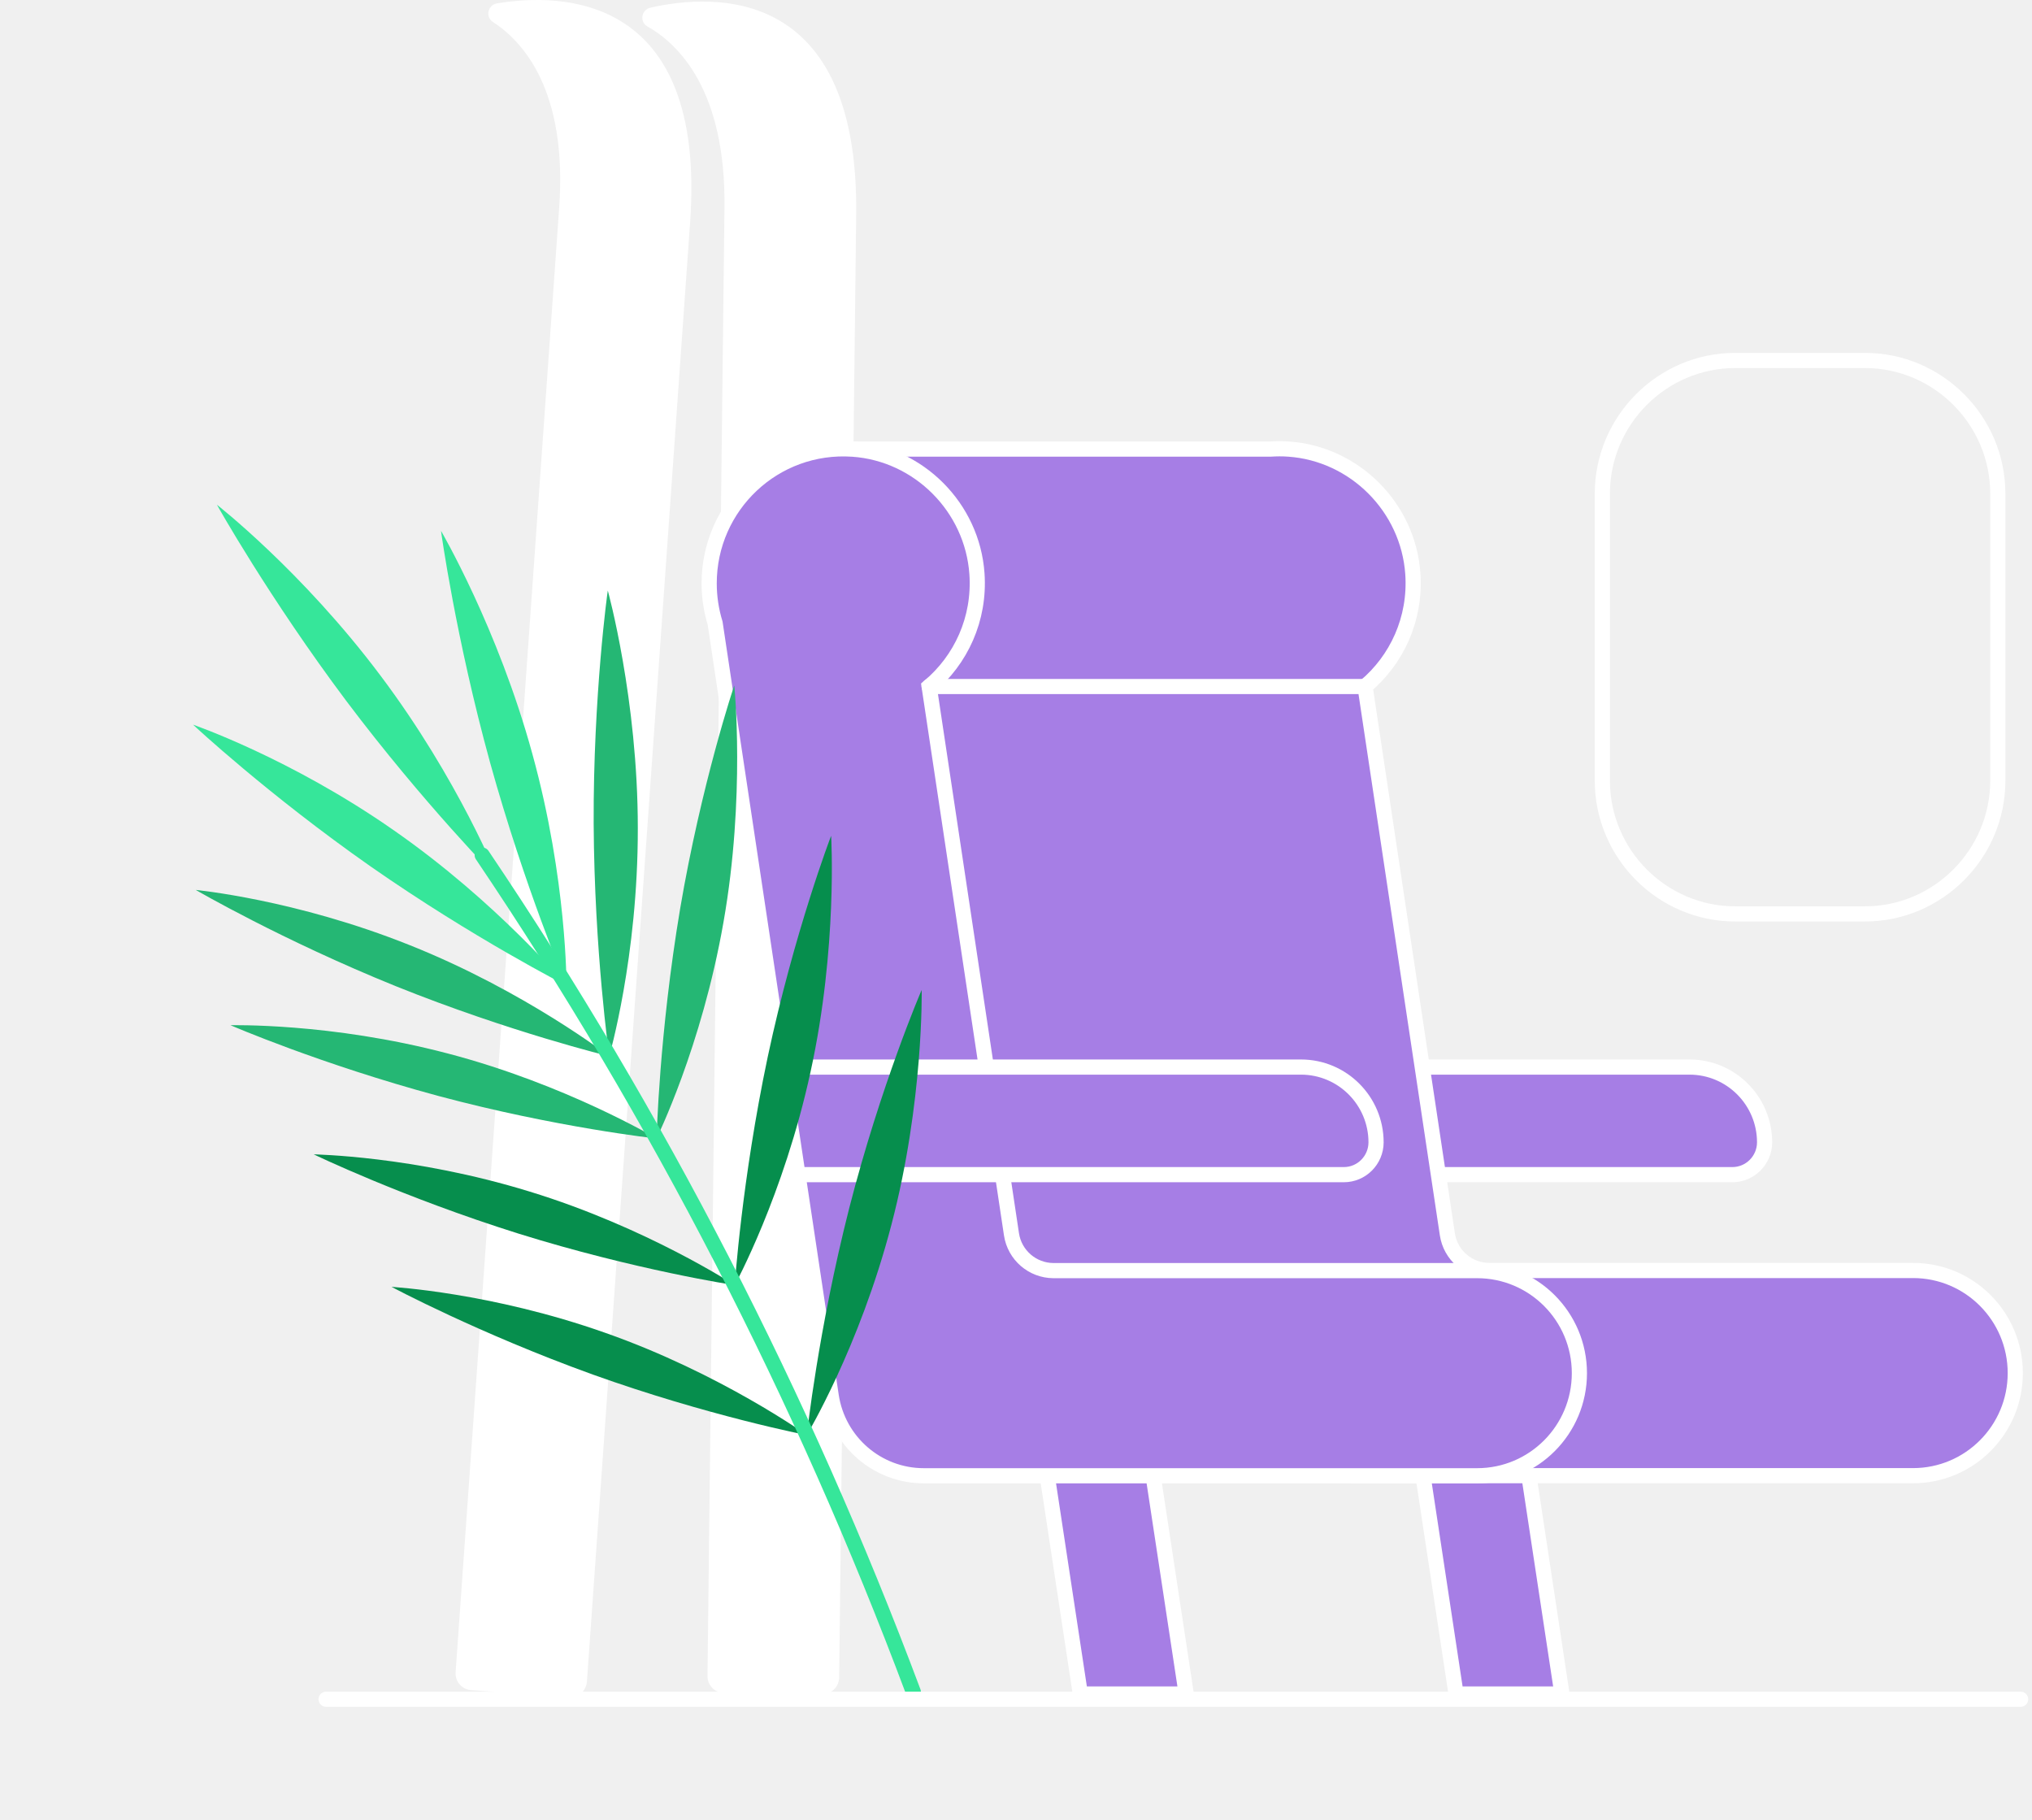
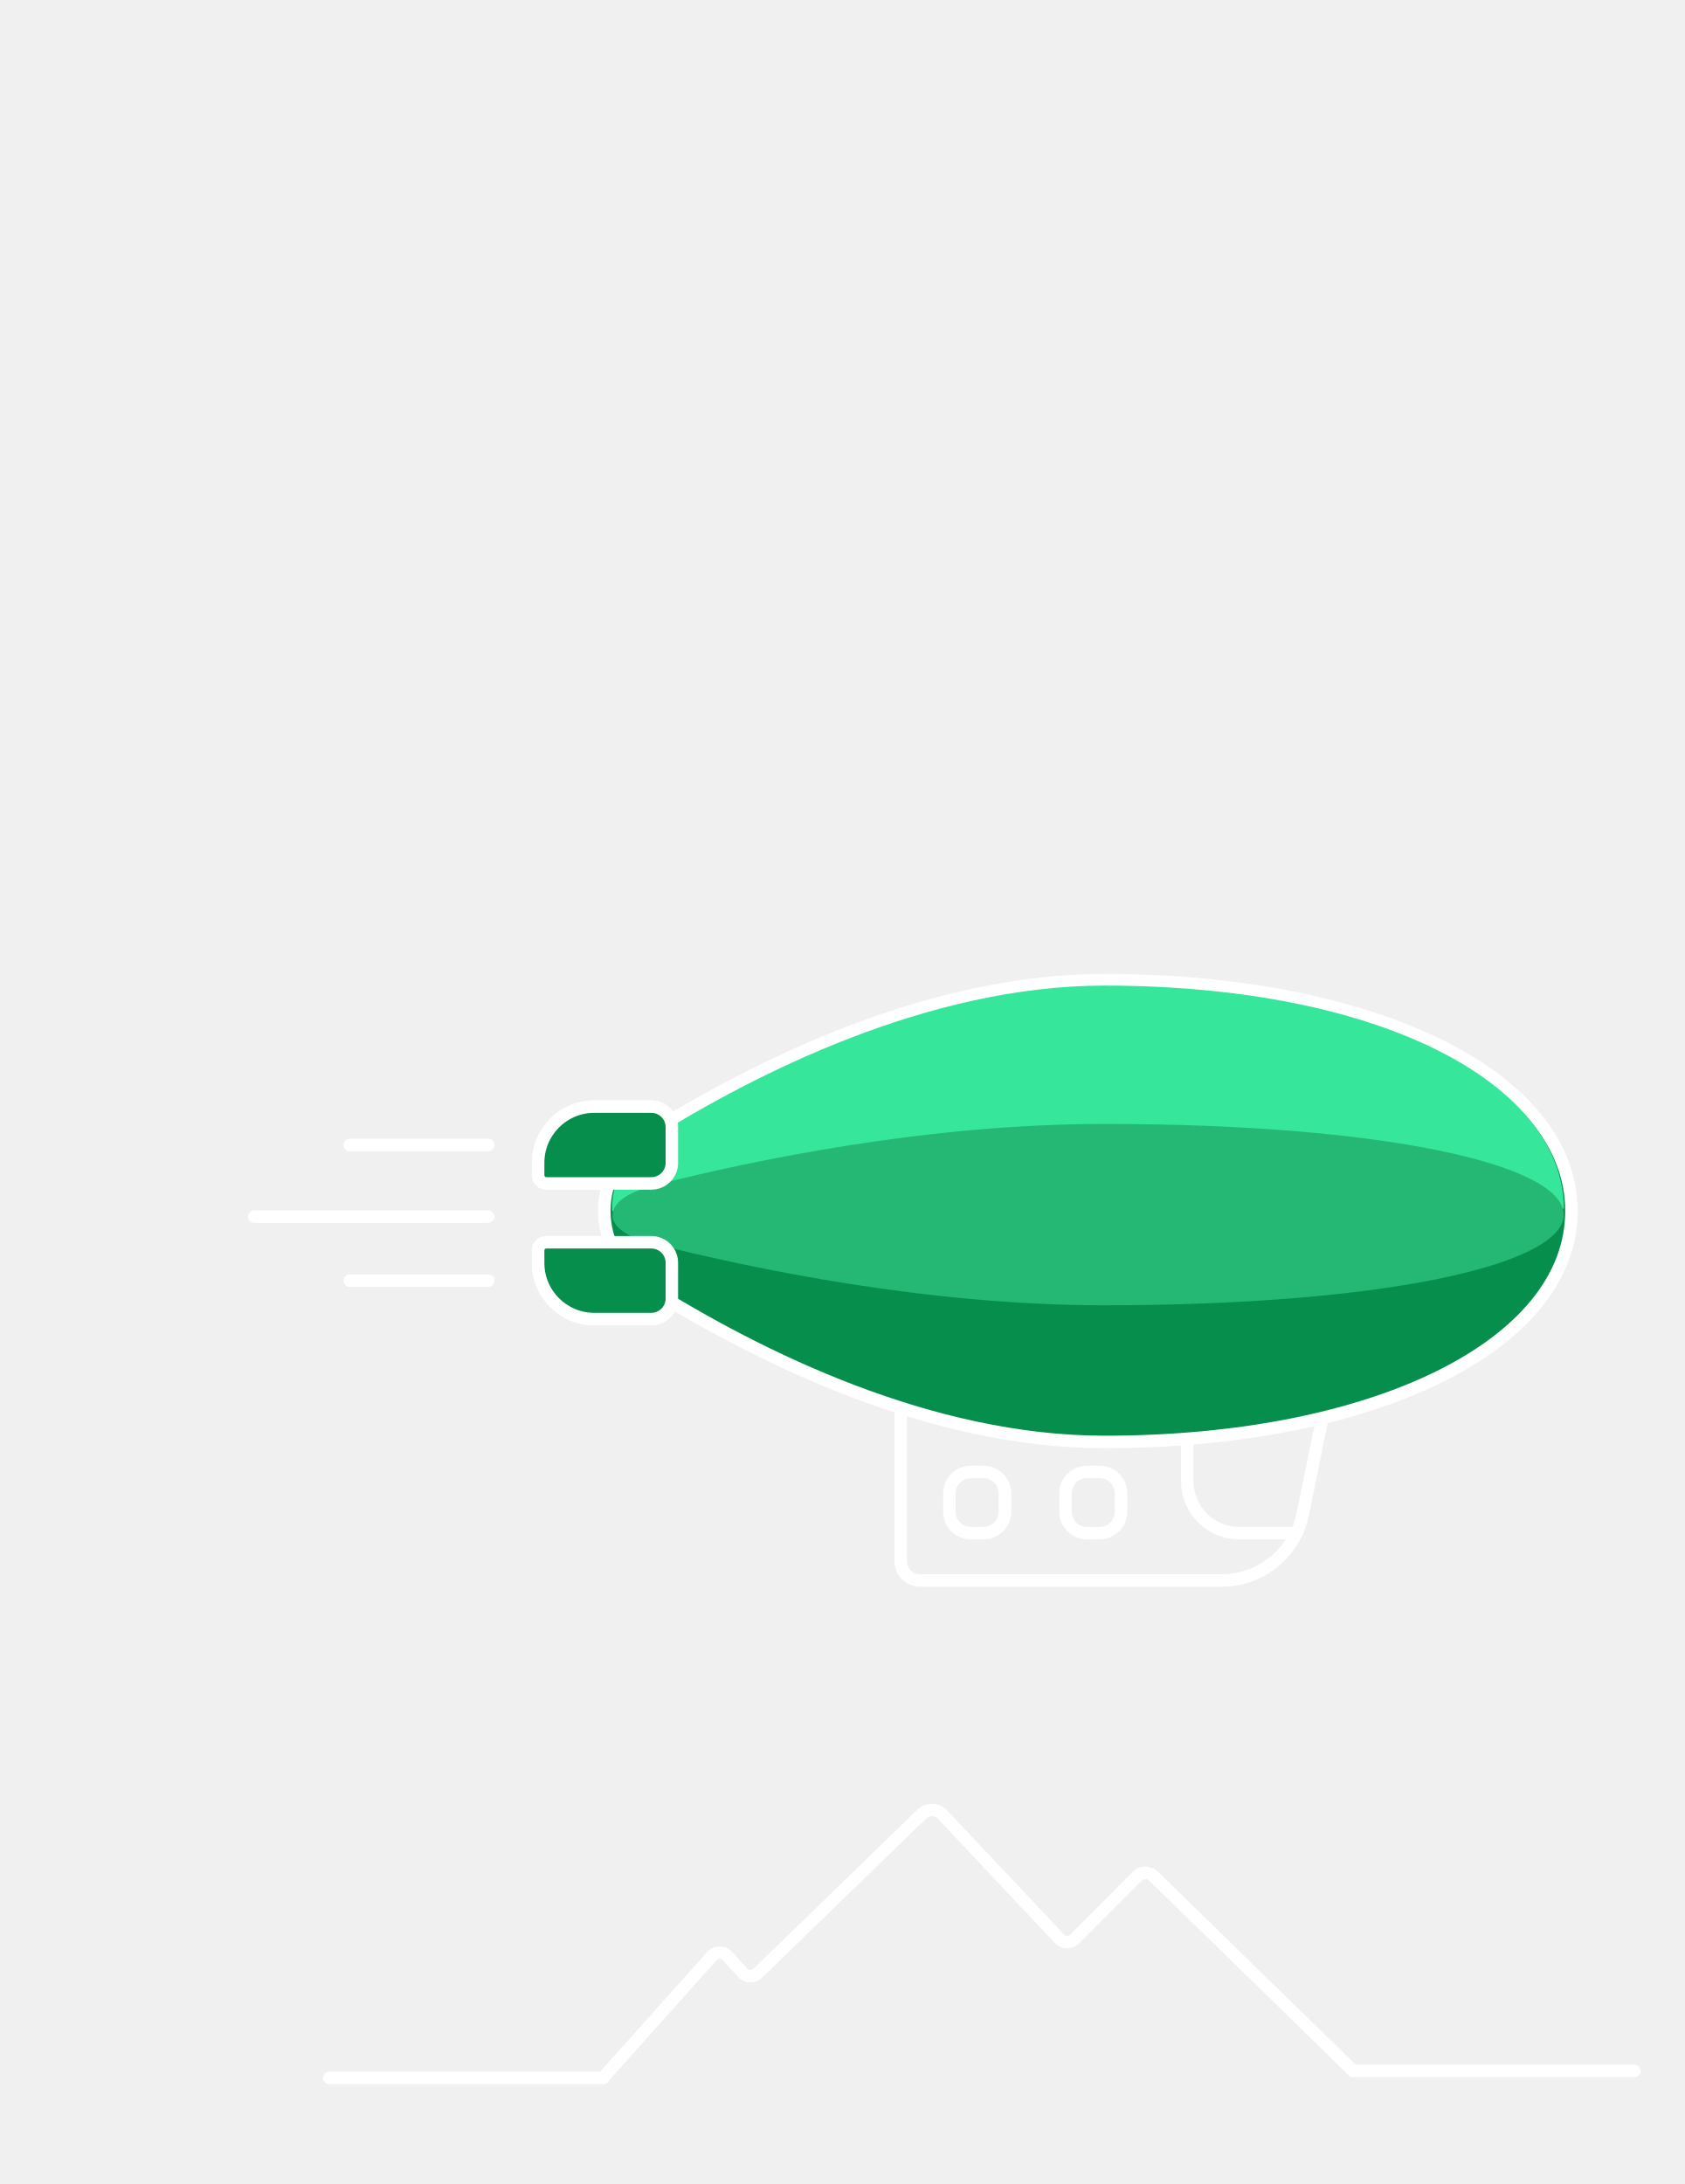
- <svg xmlns="http://www.w3.org/2000/svg" width="268" height="240" fill="none">
-   <path d="M62.126 222.89c-1.208-.084-2.129-1.144-2.036-2.356L73.752 27.366c1.098-15.486-4.799-21.919-8.745-24.47-1.022-.661-.667-2.246.532-2.45C73.997-.953 93.159-.885 91.022 29.29L77.41 221.763c-.085 1.212-1.141 2.136-2.349 2.043l-12.936-.916z" fill="#fff" />
-   <path d="M95.483 223.263c-1.217-.017-2.188-1.017-2.171-2.229l2.239-193.634c.186-15.528-6.075-21.605-10.164-23.911-1.065-.602-.803-2.204.389-2.475 8.356-1.899 27.494-2.967 27.147 27.284l-2.247 192.931c-.017 1.221-1.014 2.195-2.222 2.178l-12.97-.144z" fill="#fff" />
-   <path d="M245.97 120.526h-17.118c-9.634 0-17.52-7.907-17.52-17.58V65.118c0-9.673 7.886-17.579 17.52-17.579h17.118c9.635 0 17.521 7.907 17.521 17.579v37.828c0 9.665-7.886 17.58-17.521 17.58z" stroke="#fff" stroke-width="2" />
-   <path d="M228.482 154.913h-60.741v-14.189h55.089c5.466 0 9.902 4.45 9.902 9.934-.008 2.348-1.909 4.255-4.25 4.255zM156.453 223.407h-13.966l-6.312-41.591h13.967l6.311 41.591zM206.008 223.407h-13.967l-6.303-41.591h13.967l6.303 41.591z" fill="#A67EE5" stroke="#fff" stroke-width="2" stroke-miterlimit="10" />
-   <path d="M252.309 167.551h-55.891c-2.763 0-5.112-2.026-5.526-4.772l-10.857-72.242c4.174-3.501 6.717-8.9 6.303-14.884-.608-8.739-7.672-15.825-16.383-16.427-.811-.059-1.614-.051-2.408 0h-55.089l-.312 102.89 15.766 23.352 47.189 8.391c1.326.483 2.746.754 4.224.754h72.984c7.452 0 13.485-6.06 13.485-13.527 0-7.476-6.033-13.536-13.485-13.536z" fill="#A67EE5" stroke="#fff" stroke-width="2" stroke-miterlimit="10" />
-   <path d="M133.404 162.787l-10.857-72.241c4.174-3.501 6.717-8.9 6.303-14.884-.608-8.739-7.672-15.825-16.383-16.427-10.333-.712-18.934 7.484-18.934 17.698 0 1.831.279 3.594.786 5.255L109.628 184.079c.913 6.06 6.1 10.544 12.209 10.544h72.984c7.452 0 13.485-6.06 13.485-13.528 0-7.476-6.041-13.527-13.485-13.527H138.93c-2.763-.017-5.112-2.043-5.526-4.781z" fill="#A67EE5" stroke="#fff" stroke-width="2" stroke-miterlimit="10" />
-   <path d="M177.238 154.913h-71.995l-2.129-14.189h68.472c5.466 0 9.902 4.45 9.902 9.934-.008 2.348-1.909 4.255-4.25 4.255z" fill="#A67EE5" stroke="#fff" stroke-width="2" stroke-miterlimit="10" />
-   <path d="M122.547 90.537h57.488" stroke="#fff" stroke-width="2" stroke-miterlimit="10" stroke-linecap="round" />
-   <path d="M50.163 89.071c10.35 13.753 15.589 26.951 15.589 26.924-.026-.007-9.88-10.007-20.077-23.553-10.172-13.571-17.066-25.861-17.067-25.882-.026-.007 11.226 8.739 21.555 22.511zM51.922 109.489c13.717 9.539 22.811 20.511 22.797 20.486-.019.006-12.308-6.27-25.84-15.708-13.514-9.465-23.412-18.675-23.416-18.701-.023.008 12.752 4.356 26.459 13.923z" fill="#36E69A" />
-   <path d="M64.64 100.581c4.568 16.471 10.059 29.379 10.079 29.394-.018.017.097-13.847-4.497-30.522-4.562-16.677-12.075-29.461-12.055-29.445-.014.014 1.937 14.1 6.473 30.573z" fill="#36E69A" />
-   <path d="M78.298 108.621c.096 16.905 2.051 30.654 2.061 30.67-.025.004 3.784-13.013 3.762-30.054.008-17.037-3.965-31.378-3.958-31.355-.019.005-1.929 13.844-1.865 30.739z" fill="#25B774" />
-   <path d="M54.065 124.656c15.151 6.039 26.312 14.657 26.293 14.635-.007.015-13.166-3.197-28.171-9.239-14.993-6.071-26.355-12.676-26.368-12.69-.014.013 13.099 1.224 28.246 7.294zM59.044 138.93c15.592 4.071 27.573 11.22 27.556 11.209-.003.023-13.308-1.46-28.784-5.605-15.473-4.17-27.409-9.318-27.419-9.334-.007.026 13.059-.372 28.647 3.73zM89.696 119.886c-2.764 16.471-3.098 30.231-3.095 30.246-.024-.003 5.936-11.994 8.824-28.543 2.912-16.535 1.416-31.206 1.421-31.188-.028-0-4.359 13.026-7.151 29.485z" fill="#25B774" />
-   <path d="M69.841 157.14c15.411 4.711 27.083 12.354 27.07 12.34-.003.023-13.239-2.017-28.529-6.793-15.29-4.804-26.995-10.439-27.004-10.455-.007.026 13.057.167 28.463 4.908z" fill="#068E4D" />
-   <path d="M101.254 139.387c-3.444 16.341-4.347 30.078-4.341 30.097-.024-.003 6.431-11.74 9.995-28.158 3.595-16.402 2.706-31.116 2.711-31.097-.024-.003-4.893 12.828-8.365 29.158zM79.878 175.79c15.203 5.349 26.557 13.481 26.544 13.467-.006.019-13.147-2.571-28.23-7.979-15.081-5.443-26.544-11.555-26.553-11.571-.007.025 13.041.704 28.24 6.083z" fill="#068E4D" />
-   <path d="M111.998 159.354c-4.117 16.186-5.586 29.887-5.579 29.899-.026-.007 6.906-11.475 11.148-27.729 4.268-16.247 3.994-30.981 3.993-30.964-.024-.003-5.419 12.614-9.562 28.794z" fill="#068E4D" />
-   <path d="M63.598 112.768c23.181 34.376 42.278 71.413 56.86 110.366" stroke="#36E69A" stroke-width="2" stroke-miterlimit="10" stroke-linecap="round" stroke-linejoin="round" />
-   <path d="M43.009 224.097H266.5" stroke="#fff" stroke-width="2" stroke-miterlimit="10" stroke-linecap="round" />
+ <svg xmlns="http://www.w3.org/2000/svg" viewBox="28 -4 270 350">
+   <g id="airship">
+     <animate attributeType="CSS" attributeName="opacity" begin="transformMountain.begin" from="1" to="0" fill="freeze" dur="300ms" />
+     <g id="cabin">
+       <animateTransform attributeName="transform" type="translate" values="-8 -2; 0 0; -8 -2" keyTimes="0; 0.5; 1" keySplines="0.37, 0, 0.63, 1; 0.37, 0, 0.63, 1" calcMode="spline" dur="1.5s" end="animateEnvelope.end" repeatCount="indefinite" />
+       <animateTransform attributeName="transform" type="skewX" values="2; 0; 2" keyTimes="0; 0.5; 1" keySplines="0.37, 0, 0.63, 1; 0.37, 0, 0.63, 1" calcMode="spline" dur="1.5s" additive="sum" end="animateEnvelope.end" repeatCount="indefinite" />
+       <path d="M175.44,249.28h48.36a13.27,13.27,0,0,0,13-10.65l3.74-18.32H172.36v25.89A3.09,3.09,0,0,0,175.44,249.28Z" fill="none" stroke="#fff" stroke-linecap="round" stroke-linejoin="round" stroke-width="2" />
+       <path d="M235.79,241.69h-9.22a8.31,8.31,0,0,1-8.28-8.31V220.31" fill="none" stroke="#fff" stroke-linecap="round" stroke-miterlimit="10" stroke-width="2" />
+       <path id="cabinWindow1" d="M204.25,231.88h-2.05a3.45,3.45,0,0,0-3.43,3.45v2.92a3.45,3.45,0,0,0,3.43,3.45h2.05a3.45,3.45,0,0,0,3.43-3.45v-2.92A3.44,3.44,0,0,0,204.25,231.88Z" fill="none" stroke="#fff" stroke-linecap="round" stroke-linejoin="round" stroke-width="2">
+         <set attributeName="opacity" to="0" begin="zoomWindow.begin" />
+       </path>
+       <path id="cabinWindow2" d="M185.64,231.88h-2.05a3.45,3.45,0,0,0-3.43,3.45v2.92a3.45,3.45,0,0,0,3.43,3.45h2.05a3.45,3.45,0,0,0,3.43-3.45v-2.92A3.45,3.45,0,0,0,185.64,231.88Z" fill="none" stroke="#fff" stroke-linecap="round" stroke-linejoin="round" stroke-width="2" />
+     </g>
+     <g id="back-wings">
+       <animateTransform attributeName="transform" type="translate" values="0 2; 0 -2; 0 2" keyTimes="0; 0.5; 1" keySplines="0.37, 0, 0.63, 1; 0.37, 0, 0.63, 1" calcMode="spline" dur="3s" end="animateEnvelope.end" repeatCount="indefinite" />
+       <path d="M123.23,173.34h9.16a3.29,3.29,0,0,1,3.29,3.3v5.71a3.29,3.29,0,0,1-3.29,3.3H115.57a1.32,1.32,0,0,1-1.32-1.32v-2a9,9,0,0,1,9-9" fill="#068e4d" />
+       <path d="M123.23,173.34h9.16a3.29,3.29,0,0,1,3.29,3.3v5.71a3.29,3.29,0,0,1-3.29,3.3H115.57a1.32,1.32,0,0,1-1.32-1.32v-2A9,9,0,0,1,123.23,173.34Z" fill="none" stroke="#fff" stroke-linecap="round" stroke-linejoin="round" stroke-width="2" />
+       <path d="M123.23,207.39h9.16a3.29,3.29,0,0,0,3.29-3.3v-5.71a3.29,3.29,0,0,0-3.29-3.3H115.57a1.32,1.32,0,0,0-1.32,1.32v2a9,9,0,0,0,9,9" fill="#068e4d" />
+       <path d="M123.23,207.39h9.16a3.29,3.29,0,0,0,3.29-3.3v-5.71a3.29,3.29,0,0,0-3.29-3.3H115.57a1.32,1.32,0,0,0-1.32,1.32v2A9,9,0,0,0,123.23,207.39Z" fill="none" stroke="#fff" stroke-linecap="round" stroke-linejoin="round" stroke-width="2" />
+     </g>
+     <path d="M205,227.08c43.38,0,74.86-15.55,74.86-37s-31.48-37-74.86-37c-27.94,0-55.36,13.53-73.46,24.87a14.3,14.3,0,0,0,0,24.21c18.09,11.33,45.52,24.87,73.46,24.87" fill="#068e4d" />
+     <path d="M205,227.08c43.38,0,74.86-15.55,74.86-37s-31.48-37-74.86-37c-27.94,0-55.36,13.53-73.46,24.87a14.3,14.3,0,0,0,0,24.21C149.63,213.54,177.06,227.08,205,227.08Z" fill="none" stroke="#fff" stroke-width="2" />
+     <path d="M127.612 183.531C126.546 185.538 126.028 187.789 126.11 190.06L278.63 189.7C278.63 169.95 249.8 153.95 204.99 153.95C176.76 153.95 148.92 168.13 132.18 178.63C130.253 179.834 128.678 181.524 127.612 183.531Z" fill="#36E69A" />
+     <path d="M132.18,186.12c16.74-4.27,44.58-10,72.81-10,44.53,0,73.26,6.43,73.61,14.38,0,0.17,0,.34,0,0.51-0.85,7.86-29.45,14.17-73.6,14.17-28.23,0-56.07-5.76-72.81-10-3.79-1-5.79-2.53-6-4.13l0-.51c0.13-1.69,2.15-3.36,6.1-4.37" fill="#25b774">
+       <animate id="animateEnvelope" attributeName="d" values="M132.013 184.979C148.818 180.718 176.776 171 205.115 171C249.817 171 278.649 181.417 279 189.35C279 189.52 279 189.69 279 189.859C278.147 197.703 248.821 200 204.5 200C176.161 200 148.828 198.252 132.023 194.021C128.219 193.023 126.211 191.496 126 189.899V189.39C126.131 187.704 128.158 186.037 132.124 185.029;         M132.013 184.979C148.818 180.718 176.766 179 205.105 179C249.807 179 278.649 181.417 279 189.35C279 189.52 279 189.69 279 189.859C278.147 197.703 249.426 208 205.105 208C176.766 208 148.828 198.252 132.023 194.021C128.219 193.023 126.211 191.496 126 189.899V189.39C126.131 187.704 128.158 186.037 132.124 185.029;         M132.013 184.979C148.818 180.718 176.776 171 205.115 171C249.817 171 278.649 181.417 279 189.35C279 189.52 279 189.69 279 189.859C278.147 197.703 248.821 200 204.5 200C176.161 200 148.828 198.252 132.023 194.021C128.219 193.023 126.211 191.496 126 189.899V189.39C126.131 187.704 128.158 186.037 132.124 185.029" dur="3s" repeatCount="1.5" keyTimes="0; 0.5; 1" keySplines="0.37, 0, 0.63, 1; 0.37, 0, 0.63, 1" calcMode="spline" />
+     </path>
+     <g id="front-wings">
+       <animateTransform attributeName="transform" type="translate" values="0 -2; 0 2; 0 -2" keyTimes="0; 0.5; 1" keySplines="0.37, 0, 0.63, 1; 0.37, 0, 0.63, 1" calcMode="spline" dur="3s" end="animateEnvelope.end" repeatCount="indefinite" />
+       <path d="M123.23,173.34h9.16a3.29,3.29,0,0,1,3.29,3.3v5.71a3.29,3.29,0,0,1-3.29,3.3H115.57a1.32,1.32,0,0,1-1.32-1.32v-2a9,9,0,0,1,9-9" fill="#068e4d" />
+       <path d="M123.23,173.34h9.16a3.29,3.29,0,0,1,3.29,3.3v5.71a3.29,3.29,0,0,1-3.29,3.3H115.57a1.32,1.32,0,0,1-1.32-1.32v-2A9,9,0,0,1,123.23,173.34Z" fill="none" stroke="#fff" stroke-linecap="round" stroke-linejoin="round" stroke-width="2" />
+       <path d="M123.23,207.39h9.16a3.29,3.29,0,0,0,3.29-3.3v-5.71a3.29,3.29,0,0,0-3.29-3.3H115.57a1.32,1.32,0,0,0-1.32,1.32v2a9,9,0,0,0,9,9" fill="#068e4d" />
+       <path d="M123.23,207.39h9.16a3.29,3.29,0,0,0,3.29-3.3v-5.71a3.29,3.29,0,0,0-3.29-3.3H115.57a1.32,1.32,0,0,0-1.32,1.32v2A9,9,0,0,0,123.23,207.39Z" fill="none" stroke="#fff" stroke-linecap="round" stroke-linejoin="round" stroke-width="2" />
+     </g>
+     <line x1="106.25" y1="179.49" x2="84.05" y2="179.49" fill="none" stroke="#fff" stroke-linecap="round" stroke-miterlimit="10" stroke-width="2">
+       <animate attributeName="x2" values="80; 84.05; 80" dur="0.5s" repeatCount="indefinite" end="animateEnvelope.end" />
+     </line>
+     <line x1="106.25" y1="201.23" x2="84.05" y2="201.23" fill="none" stroke="#fff" stroke-linecap="round" stroke-miterlimit="10" stroke-width="2">
+       <animate attributeName="x2" values="88; 84.05; 88" dur="0.3s" repeatCount="indefinite" end="animateEnvelope.end" />
+     </line>
+     <line x1="106.25" y1="190.98" x2="68.77" y2="190.98" fill="none" stroke="#fff" stroke-linecap="round" stroke-miterlimit="10" stroke-width="2">
+       <animate attributeName="x2" values="75; 84.05; 75" dur="0.8s" repeatCount="indefinite" end="animateEnvelope.end" />
+     </line>
+   </g>
+   <g id="clouds">
+     <animate attributeType="CSS" attributeName="opacity" id="hideClouds" begin="transformMountain.begin" from="1" to="0" fill="freeze" dur="300ms" />
+     <g id="cloud-1" opacity="0">
+       <animateTransform attributeName="transform" type="translate" id="moveCloud1" values="200 0; 0 0" dur="3000ms" begin="animateEnvelope.begin" repeatCount="1" />
+       <animate attributeType="CSS" attributeName="opacity" id="showCloud1" begin="moveCloud1.begin" from="0" to="1" fill="freeze" dur="500ms" end="animateEnvelope.end" />
+       <animate attributeType="CSS" attributeName="opacity" id="hideCloud1" begin="moveCloud1.end - 500ms" from="1" to="0" fill="freeze" dur="500ms" end="animateEnvelope.end" />
+       <path d="M41.77,97.54H77.06a12.4,12.4,0,1,1,24.8,0h17.93" fill="none" stroke="#fff" stroke-linecap="round" stroke-miterlimit="10" stroke-width="2" />
+       <line x1="68.95" y1="107.8" x2="131.86" y2="107.8" fill="none" stroke="#fff" stroke-linecap="round" stroke-miterlimit="10" stroke-width="2">
+         <animateTransform attributeName="transform" type="translate" begin="moveCloud1.begin" values="-20 0; 0 0" dur="3000ms" end="animateEnvelope.end" />
+       </line>
+     </g>
+     <g id="cloud-2" opacity="0">
+       <animateTransform attributeName="transform" type="translate" id="moveCloud2" values="0 0; -200 0" dur="3000ms" begin="moveCloud1.end - 500ms" end="animateEnvelope.end" />
+       <animate attributeType="CSS" attributeName="opacity" id="showCloud2" begin="moveCloud2.begin" from="0" to="1" fill="freeze" dur="500ms" end="animateEnvelope.end" />
+       <animate attributeType="CSS" attributeName="opacity" id="hideCloud2" begin="moveCloud2.end - 500ms" from="1" to="0" fill="freeze" dur="500ms" end="animateEnvelope.end" />
+       <line x1="258.96" y1="93.19" x2="298.74" y2="93.19" fill="none" stroke="#fff" stroke-linecap="round" stroke-miterlimit="10" stroke-width="2">
+         <animateTransform attributeName="transform" type="translate" begin="moveCloud2.begin" values="-20 0; 0 0" dur="3000ms" end="animateEnvelope.end" />
+       </line>
+       <path d="M278.75,82.91H251.39a12.4,12.4,0,1,0-24.8,0H208.65" fill="none" stroke="#fff" stroke-linecap="round" stroke-miterlimit="10" stroke-width="2" />
+       <line x1="287.01" y1="82.91" x2="309.21" y2="82.91" fill="none" stroke="#fff" stroke-linecap="round" stroke-miterlimit="10" stroke-width="2" />
+     </g>
+   </g>
+   <g id="mountain">
+     <path d="M 289.94 327.88 L 274.92 327.88 L 259.9 327.88 L 244.88 327.88 L 212.8 296.58 C 212.459 296.292 212.027 296.134 211.58 296.134 C 211.133 296.134 210.701 296.292 210.36 296.58 L 200.16 306.81 C 199.848 307.08 199.448 307.229 199.035 307.229 C 198.622 307.229 198.222 307.08 197.91 306.81 C 191.577 300.087 185.243 293.363 178.91 286.64 C 178.477 286.274 177.927 286.072 177.36 286.072 C 176.793 286.072 176.243 286.274 175.81 286.64 C 167.003 295.187 158.197 303.733 149.39 312.28 C 149.079 312.552 148.679 312.702 148.265 312.702 C 147.851 312.702 147.451 312.552 147.14 312.28 C 146.263 311.307 145.387 310.333 144.51 309.36 C 144.195 309.071 143.782 308.911 143.355 308.911 C 142.928 308.911 142.515 309.071 142.2 309.36 C 136.343 315.907 130.487 322.453 124.63 329 L 80.78 329" fill="none" stroke="#fff" stroke-linecap="round" stroke-miterlimit="10" stroke-width="2">
+       <animate id="transformMountain" attributeName="d" dur="300ms" values="           M 289.94 327.88 L 244.88 327.88 L 212.8 296.58 C 212.459 296.292 212.027 296.134 211.58 296.134 C 211.133 296.134 210.701 296.292 210.36 296.58 L 200.16 306.81 C 199.848 307.08 199.448 307.229 199.035 307.229 C 198.622 307.229 198.222 307.08 197.91 306.81 C 191.577 300.087 185.243 293.363 178.91 286.64 C 178.477 286.274 177.927 286.072 177.36 286.072 C 176.793 286.072 176.243 286.274 175.81 286.64 C 167.003 295.187 158.197 303.733 149.39 312.28 C 149.079 312.552 148.679 312.702 148.265 312.702 C 147.851 312.702 147.451 312.552 147.14 312.28 C 146.263 311.307 145.387 310.333 144.51 309.36 C 144.195 309.071 143.782 308.911 143.355 308.911 C 142.928 308.911 142.515 309.071 142.2 309.36 C 136.343 315.907 130.487 322.453 124.63 329 L 80.78 329;           M 290 329 L 244.88 329 L 216.5 329 C 216.5 329 211.447 329 211 329 C 210.553 329 206.5 329 206.5 329 L 201.5 329 C 201.5 329 197.913 329 197.5 329 C 197.087 329 195 329 195 329 C 191.5 329 188 329 184.5 329 C 184.5 329 174.568 329 174 329 C 173.432 329 169.5 329 169.5 329 C 165 329 160.5 329 156 329 C 156 329 149.414 329 149 329 C 148.586 329 146 329 146 329 C 145.5 329 145 329 144.5 329 C 143.667 329 142.833 329 142 329 C 140.895 329 139.79 329 138.685 329 C 134 329 129.315 329 124.63 329 L 80.78 329         " repeatCount="1" keyTimes="0; 1" calcMode="spline" keySplines="0.37, 0, 0.63, 1" fill="freeze" begin="animateEnvelope.end - 1000ms" />
+       <set attributeName="opacity" to="0" begin="transformMountain.end" />
+     </path>
+   </g>
+   <g id="porthole">
+     <defs>
+       <clipPath id="windowClipPath">
+         <path d="M275,225.43H257.87a17.6,17.6,0,0,1-17.52-17.58V170a17.6,17.6,0,0,1,17.52-17.58H275A17.6,17.6,0,0,1,292.51,170v37.83A17.61,17.61,0,0,1,275,225.43Z" />
+       </clipPath>
+     </defs>
+     <g id="skis" opacity="0">
+       <animate attributeType="CSS" attributeName="opacity" id="showSkis" begin="showArmchair.begin + 100ms" from="0" to="1" fill="freeze" dur="200ms" keyTimes="0; 1" calcMode="spline" keySplines="0.37, 0, 0.63, 1" />
+       <animateTransform attributeName="transform" type="translate" begin="showArmchair.begin + 100ms" values="-80 0; 0 0" dur="200ms" keyTimes="0; 1" calcMode="spline" keySplines="0.37, 0, 0.63, 1" />
+       <path d="M91.14,327.79a2.2,2.2,0,0,1-2-2.36l13.66-193.17c1.1-15.49-4.8-21.92-8.75-24.47a1.35,1.35,0,0,1,.53-2.45C103,104,122.18,104,120,134.19L106.43,326.67a2.2,2.2,0,0,1-2.35,2Z" fill="#fff" />
+       <path d="M124.5,328.17a2.2,2.2,0,0,1-2.17-2.23l2.24-193.63c0.19-15.53-6.07-21.61-10.16-23.91a1.35,1.35,0,0,1,.39-2.47c8.36-1.9,27.49-3,27.15,27.28l-2.25,192.93a2.2,2.2,0,0,1-2.22,2.18Z" fill="#fff" />
+     </g>
+     <g id="window" opacity="0">
+       <set attributeName="opacity" to="1" begin="zoomWindow.begin" />
+       <path d="M275,225.43H257.87a17.6,17.6,0,0,1-17.52-17.58V170a17.6,17.6,0,0,1,17.52-17.58H275A17.6,17.6,0,0,1,292.51,170v37.83A17.61,17.61,0,0,1,275,225.43Z" fill="none" stroke="#fff" stroke-width="2">
+         <animate id="zoomWindow" attributeName="d" values="             M 204.25 241.7 C 205.161 241.695 206.034 241.329 206.677 240.682 C 207.319 240.036 207.68 239.161 207.68 238.25 C 207.68 237.277 207.68 236.303 207.68 235.33 C 207.682 234.726 207.525 234.132 207.224 233.609 C 206.924 233.085 206.491 232.649 205.969 232.346 C 205.447 232.042 204.854 231.882 204.25 231.88 C 204.25 231.88 204.25 231.88 204.25 231.88 L 202.2 231.88 C 201.289 231.885 200.416 232.251 199.773 232.898 C 199.131 233.544 198.77 234.419 198.77 235.33 C 198.77 236.303 198.77 237.277 198.77 238.25 C 198.77 239.161 199.131 240.036 199.773 240.682 C 200.416 241.329 201.289 241.695 202.2 241.7 C 202.883 241.7 203.567 241.7 204.25 241.7;             M 275 225.43 C 275 225.43 275 225.43 275 225.43 C 279.65 225.404 284.105 223.537 287.384 220.24 C 290.663 216.944 292.507 212.48 292.51 207.83 C 292.51 201.525 292.51 195.22 292.51 188.915 C 292.51 182.61 292.51 176.305 292.51 170 C 292.505 165.353 290.659 160.892 287.38 157.6 C 284.1 154.307 279.647 152.444 275 152.42 L 257.87 152.42 C 253.221 152.441 248.765 154.303 245.484 157.596 C 242.202 160.889 240.355 165.351 240.35 170 C 240.35 182.617 240.35 195.233 240.35 207.85 C 240.355 212.499 242.202 216.961 245.484 220.254 C 248.765 223.547 253.221 225.409 257.87 225.43 C 263.58 225.43 269.29 225.43 275 225.43           " begin="transformMountain.begin" dur="500ms" keyTimes="0; 1" calcMode="spline" keySplines="0.37, 0, 0.63, 1" repeatCount="1" />
+       </path>
+     </g>
+     <g clip-path="url(#windowClipPath)" opacity="0">
+       <set attributeName="opacity" to="1" begin="moveWindowCloud.begin" />
+       <g transform="translate(220 160)">
+         <animateTransform attributeName="transform" type="translate" id="moveWindowCloud" begin="zoomWindow.end" values="350 160; -100 160" fill="freeze" dur="7000ms" repeatCount="indefinite" />
+         <line x1="28.18" y1="38.34" x2="91.09" y2="38.34" fill="none" stroke="#fff" stroke-linecap="round" stroke-miterlimit="10" stroke-width="2" />
+         <path d="M41.77,97.54H77.06a12.4,12.4,0,1,1,24.8,0h17.93" transform="translate(-40.77 -69.46)" fill="none" stroke="#fff" stroke-linecap="round" stroke-miterlimit="10" stroke-width="2" />
+         <line x1="218.19" y1="23.72" x2="257.97" y2="23.72" fill="none" stroke="#fff" stroke-linecap="round" stroke-miterlimit="10" stroke-width="2" />
+         <path d="M278.75,82.91H251.39a12.4,12.4,0,1,0-24.8,0H208.65" transform="translate(-40.77 -69.46)" fill="none" stroke="#fff" stroke-linecap="round" stroke-miterlimit="10" stroke-width="2" />
+         <line x1="246.24" y1="13.45" x2="268.43" y2="13.45" fill="none" stroke="#fff" stroke-linecap="round" stroke-miterlimit="10" stroke-width="2" />
+       </g>
+     </g>
+     <g id="armchair" opacity="0">
+       <animate attributeType="CSS" attributeName="opacity" id="showArmchair" begin="zoomWindow.end" from="0" to="1" fill="freeze" dur="300ms" keyTimes="0; 1" calcMode="spline" keySplines="0.37, 0, 0.63, 1" />
+       <animateTransform attributeName="transform" type="translate" begin="zoomWindow.end" values="-100 0; 0 0" dur="300ms" keyTimes="0; 1" calcMode="spline" keySplines="0.37, 0, 0.63, 1" />
+       <path d="M257.5,259.82H196.76V245.63h55.09a9.92,9.92,0,0,1,9.9,9.93,4.26,4.26,0,0,1-4.25,4.25" fill="#a67ee5" />
+       <path d="M257.5,259.82H196.76V245.63h55.09a9.92,9.92,0,0,1,9.9,9.93A4.26,4.26,0,0,1,257.5,259.82Z" fill="none" stroke="#fff" stroke-miterlimit="10" stroke-width="2" />
+       <polygon points="185.47 328.31 171.5 328.31 165.19 286.72 179.16 286.72 185.47 328.31" fill="#a67ee5" />
+       <polygon points="185.47 328.31 171.5 328.31 165.19 286.72 179.16 286.72 185.47 328.31" fill="none" stroke="#fff" stroke-miterlimit="10" stroke-width="2" />
+       <polygon points="235.03 328.31 221.06 328.31 214.76 286.72 228.72 286.72 235.03 328.31" fill="#a67ee5" />
+       <polygon points="235.03 328.31 221.06 328.31 214.76 286.72 228.72 286.72 235.03 328.31" fill="none" stroke="#fff" stroke-miterlimit="10" stroke-width="2" />
+       <path d="M281.33,272.45H225.44a5.59,5.59,0,0,1-5.53-4.77l-10.86-72.24a17.71,17.71,0,0,0-12.49-31.31H141.48L141.16,267l15.77,23.35,47.19,8.39a12.3,12.3,0,0,0,4.22.75h73a13.53,13.53,0,0,0,0-27.06" fill="#a67ee5" />
+       <path d="M281.33,272.45H225.44a5.59,5.59,0,0,1-5.53-4.77l-10.86-72.24a17.71,17.71,0,0,0-12.49-31.31H141.48L141.16,267l15.77,23.35,47.19,8.39a12.3,12.3,0,0,0,4.22.75h73A13.53,13.53,0,0,0,281.33,272.45Z" fill="none" stroke="#fff" stroke-miterlimit="10" stroke-width="2" />
+       <path d="M162.42,267.69l-10.86-72.24a17.71,17.71,0,1,0-29-13.61,18,18,0,0,0,.79,5.25L138.65,289a12.36,12.36,0,0,0,12.21,10.54h73a13.53,13.53,0,0,0,0-27.05H167.95a5.62,5.62,0,0,1-5.53-4.78" fill="#a67ee5" />
+       <path d="M162.42,267.69l-10.86-72.24a17.71,17.71,0,1,0-29-13.61,18,18,0,0,0,.79,5.25L138.65,289a12.36,12.36,0,0,0,12.21,10.54h73a13.53,13.53,0,0,0,0-27.05H167.95A5.62,5.62,0,0,1,162.42,267.69Z" fill="none" stroke="#fff" stroke-miterlimit="10" stroke-width="2" />
+       <path d="M206.26,259.82h-72l-2.13-14.19H200.6a9.92,9.92,0,0,1,9.9,9.93,4.26,4.26,0,0,1-4.25,4.25" fill="#a67ee5" />
+       <path d="M206.26,259.82h-72l-2.13-14.19H200.6a9.92,9.92,0,0,1,9.9,9.93A4.26,4.26,0,0,1,206.26,259.82Z" fill="none" stroke="#fff" stroke-miterlimit="10" stroke-width="2" />
+       <line x1="151.57" y1="195.44" x2="209.05" y2="195.44" fill="none" stroke="#fff" stroke-linecap="round" stroke-miterlimit="10" stroke-width="2" />
+     </g>
+     <g id="plantLeaf" opacity="0">
+       <animate attributeType="CSS" attributeName="opacity" id="showPlantLeaf" begin="showArmchair.begin + 100ms" from="0" to="1" fill="freeze" dur="200ms" keyTimes="0; 1" calcMode="spline" keySplines="0.37, 0, 0.63, 1" />
+       <animateTransform attributeName="transform" type="translate" id="movePlantLeaf" begin="showArmchair.begin + 100ms" values="-70 0; 0 0" dur="200ms" keyTimes="0; 1" calcMode="spline" keySplines="0.37, 0, 0.63, 1" />
+       <animateTransform attributeName="transform" type="rotate" id="rotatePlantLeaf" begin="movePlantLeaf.end - 200ms" values="0 149 327; 2 149 327; 0 149 327" dur="4000ms" keyTimes="0; 0.5; 1" calcMode="spline" keySplines="0.45, 0, 0.55, 1; 0.45, 0, 0.55, 1" repeatCount="indefinite" />
+       <path d="M79.18,194A131,131,0,0,1,94.77,220.9a255,255,0,0,1-20.08-23.55,259,259,0,0,1-17.07-25.88A131.72,131.72,0,0,1,79.18,194" fill="#36e69a" />
+       <path d="M80.94,214.39a127.19,127.19,0,0,1,22.8,20.49A242.09,242.09,0,0,1,77.9,219.17a235.86,235.86,0,0,1-23.42-18.7,119.82,119.82,0,0,1,26.46,13.92" fill="#36e69a" />
+       <path d="M93.66,205.48a258.38,258.38,0,0,0,10.08,29.39,125.63,125.63,0,0,0-4.5-30.52,135.9,135.9,0,0,0-12.06-29.44,260.33,260.33,0,0,0,6.47,30.57" fill="#36e69a" />
+       <path d="M107.32,213.52a250.14,250.14,0,0,0,2.06,30.67,119.93,119.93,0,0,0,3.76-30.05,131.24,131.24,0,0,0-4-31.36,238.1,238.1,0,0,0-1.87,30.74" fill="#25b774" />
+       <path d="M83.08,229.56a121.93,121.93,0,0,1,26.29,14.64A225.91,225.91,0,0,1,81.21,235a228.11,228.11,0,0,1-26.37-12.69,113.61,113.61,0,0,1,28.25,7.29" fill="#25b774" />
+       <path d="M88.06,243.83A118.11,118.11,0,0,1,115.62,255a211,211,0,0,1-28.78-5.6,220.87,220.87,0,0,1-27.42-9.33,114,114,0,0,1,28.65,3.73" fill="#25b774" />
+       <path d="M118.71,224.79a238,238,0,0,0-3.1,30.25,117.11,117.11,0,0,0,8.82-28.54,127.44,127.44,0,0,0,1.42-31.19,213.92,213.92,0,0,0-7.15,29.48" fill="#25b774" />
+       <path d="M98.86,262a118.24,118.24,0,0,1,27.07,12.34,212.3,212.3,0,0,1-28.53-6.79,220.78,220.78,0,0,1-27-10.45A114.06,114.06,0,0,1,98.86,262" fill="#068e4d" />
+       <path d="M130.27,244.29a236.56,236.56,0,0,0-4.34,30.1,116.94,116.94,0,0,0,10-28.16,127.42,127.42,0,0,0,2.71-31.1,214.43,214.43,0,0,0-8.36,29.16" fill="#068e4d" />
+       <path d="M108.9,280.69a118.21,118.21,0,0,1,26.54,13.47,213.62,213.62,0,0,1-28.23-8,221.65,221.65,0,0,1-26.55-11.57,113.82,113.82,0,0,1,28.24,6.08" fill="#068e4d" />
+       <path d="M141,264.26a236.09,236.09,0,0,0-5.58,29.9,117.46,117.46,0,0,0,11.15-27.73,127.2,127.2,0,0,0,4-31A214.24,214.24,0,0,0,141,264.26" fill="#068e4d" />
+       <path d="M92.62,217.67A529.26,529.26,0,0,1,149.48,328" fill="none" stroke="#36e69a" stroke-linecap="round" stroke-linejoin="round" stroke-width="2" />
+     </g>
+     <g id="floor" opacity="0">
+       <set attributeName="opacity" to="1" begin="transformMountain.end" />
+       <line x1="72.03" y1="329" x2="295.52" y2="329" fill="none" stroke="#fff" stroke-linecap="round" stroke-miterlimit="10" stroke-width="2" />
+     </g>
+   </g>
</svg>
